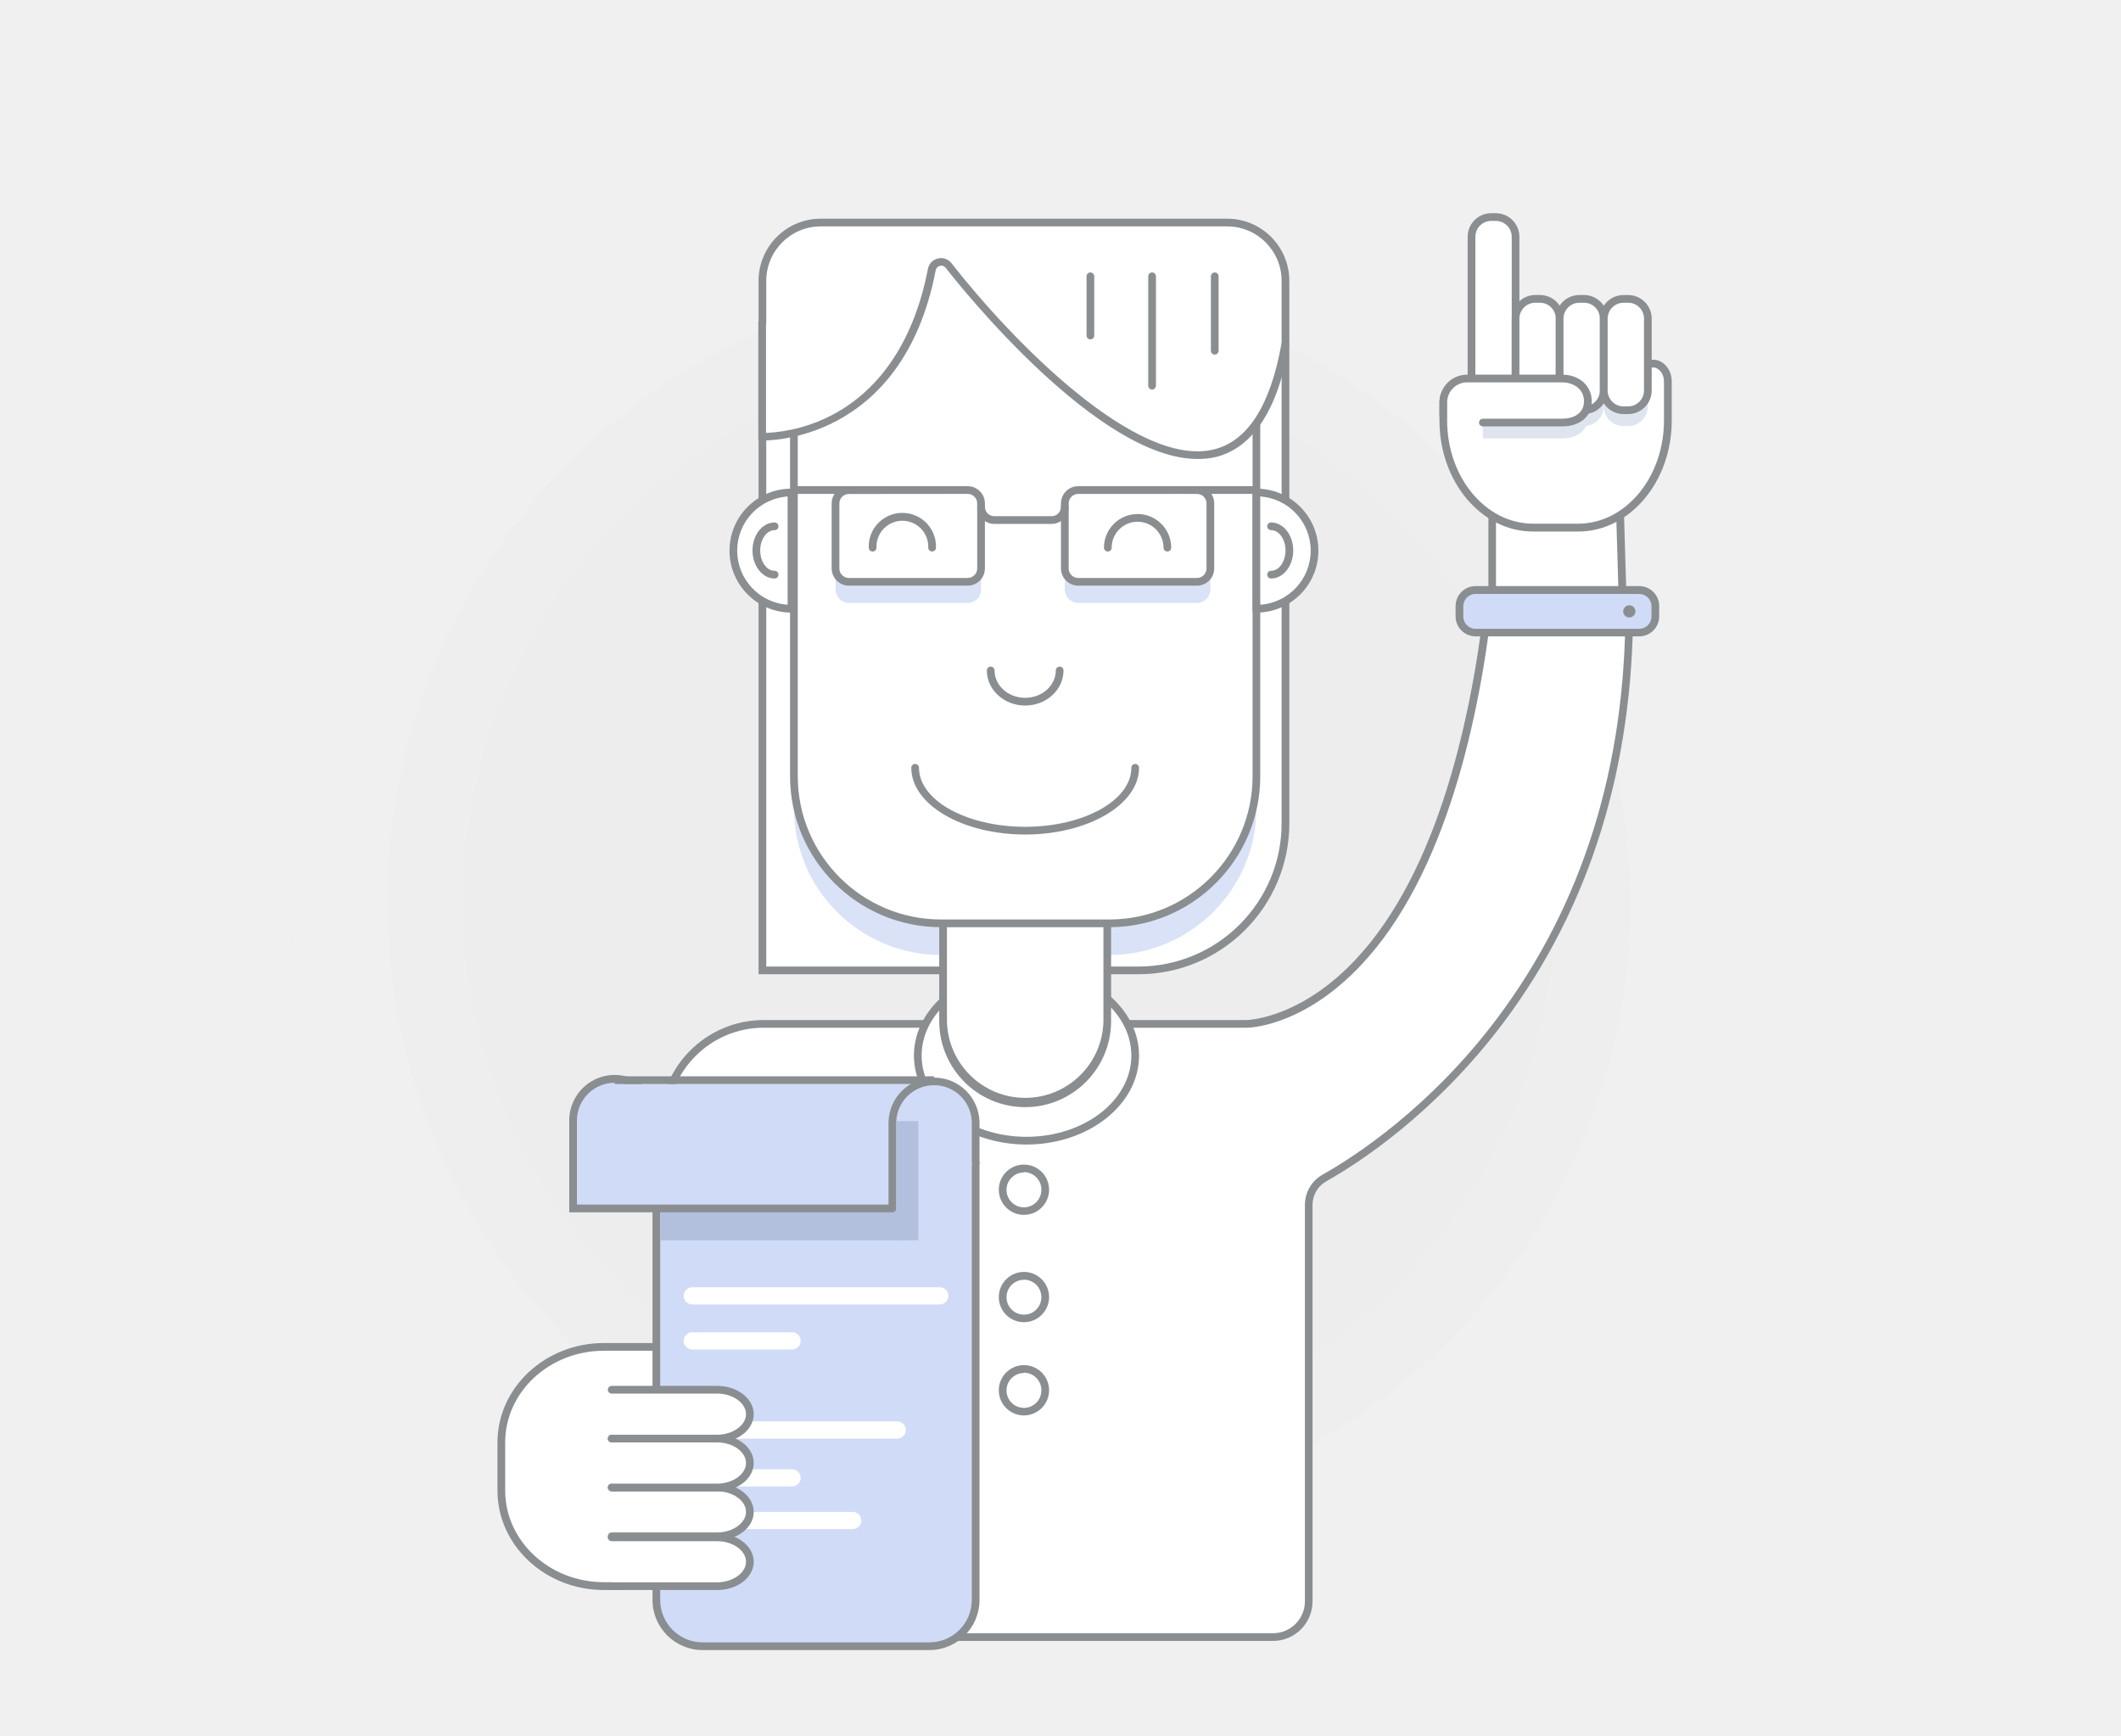
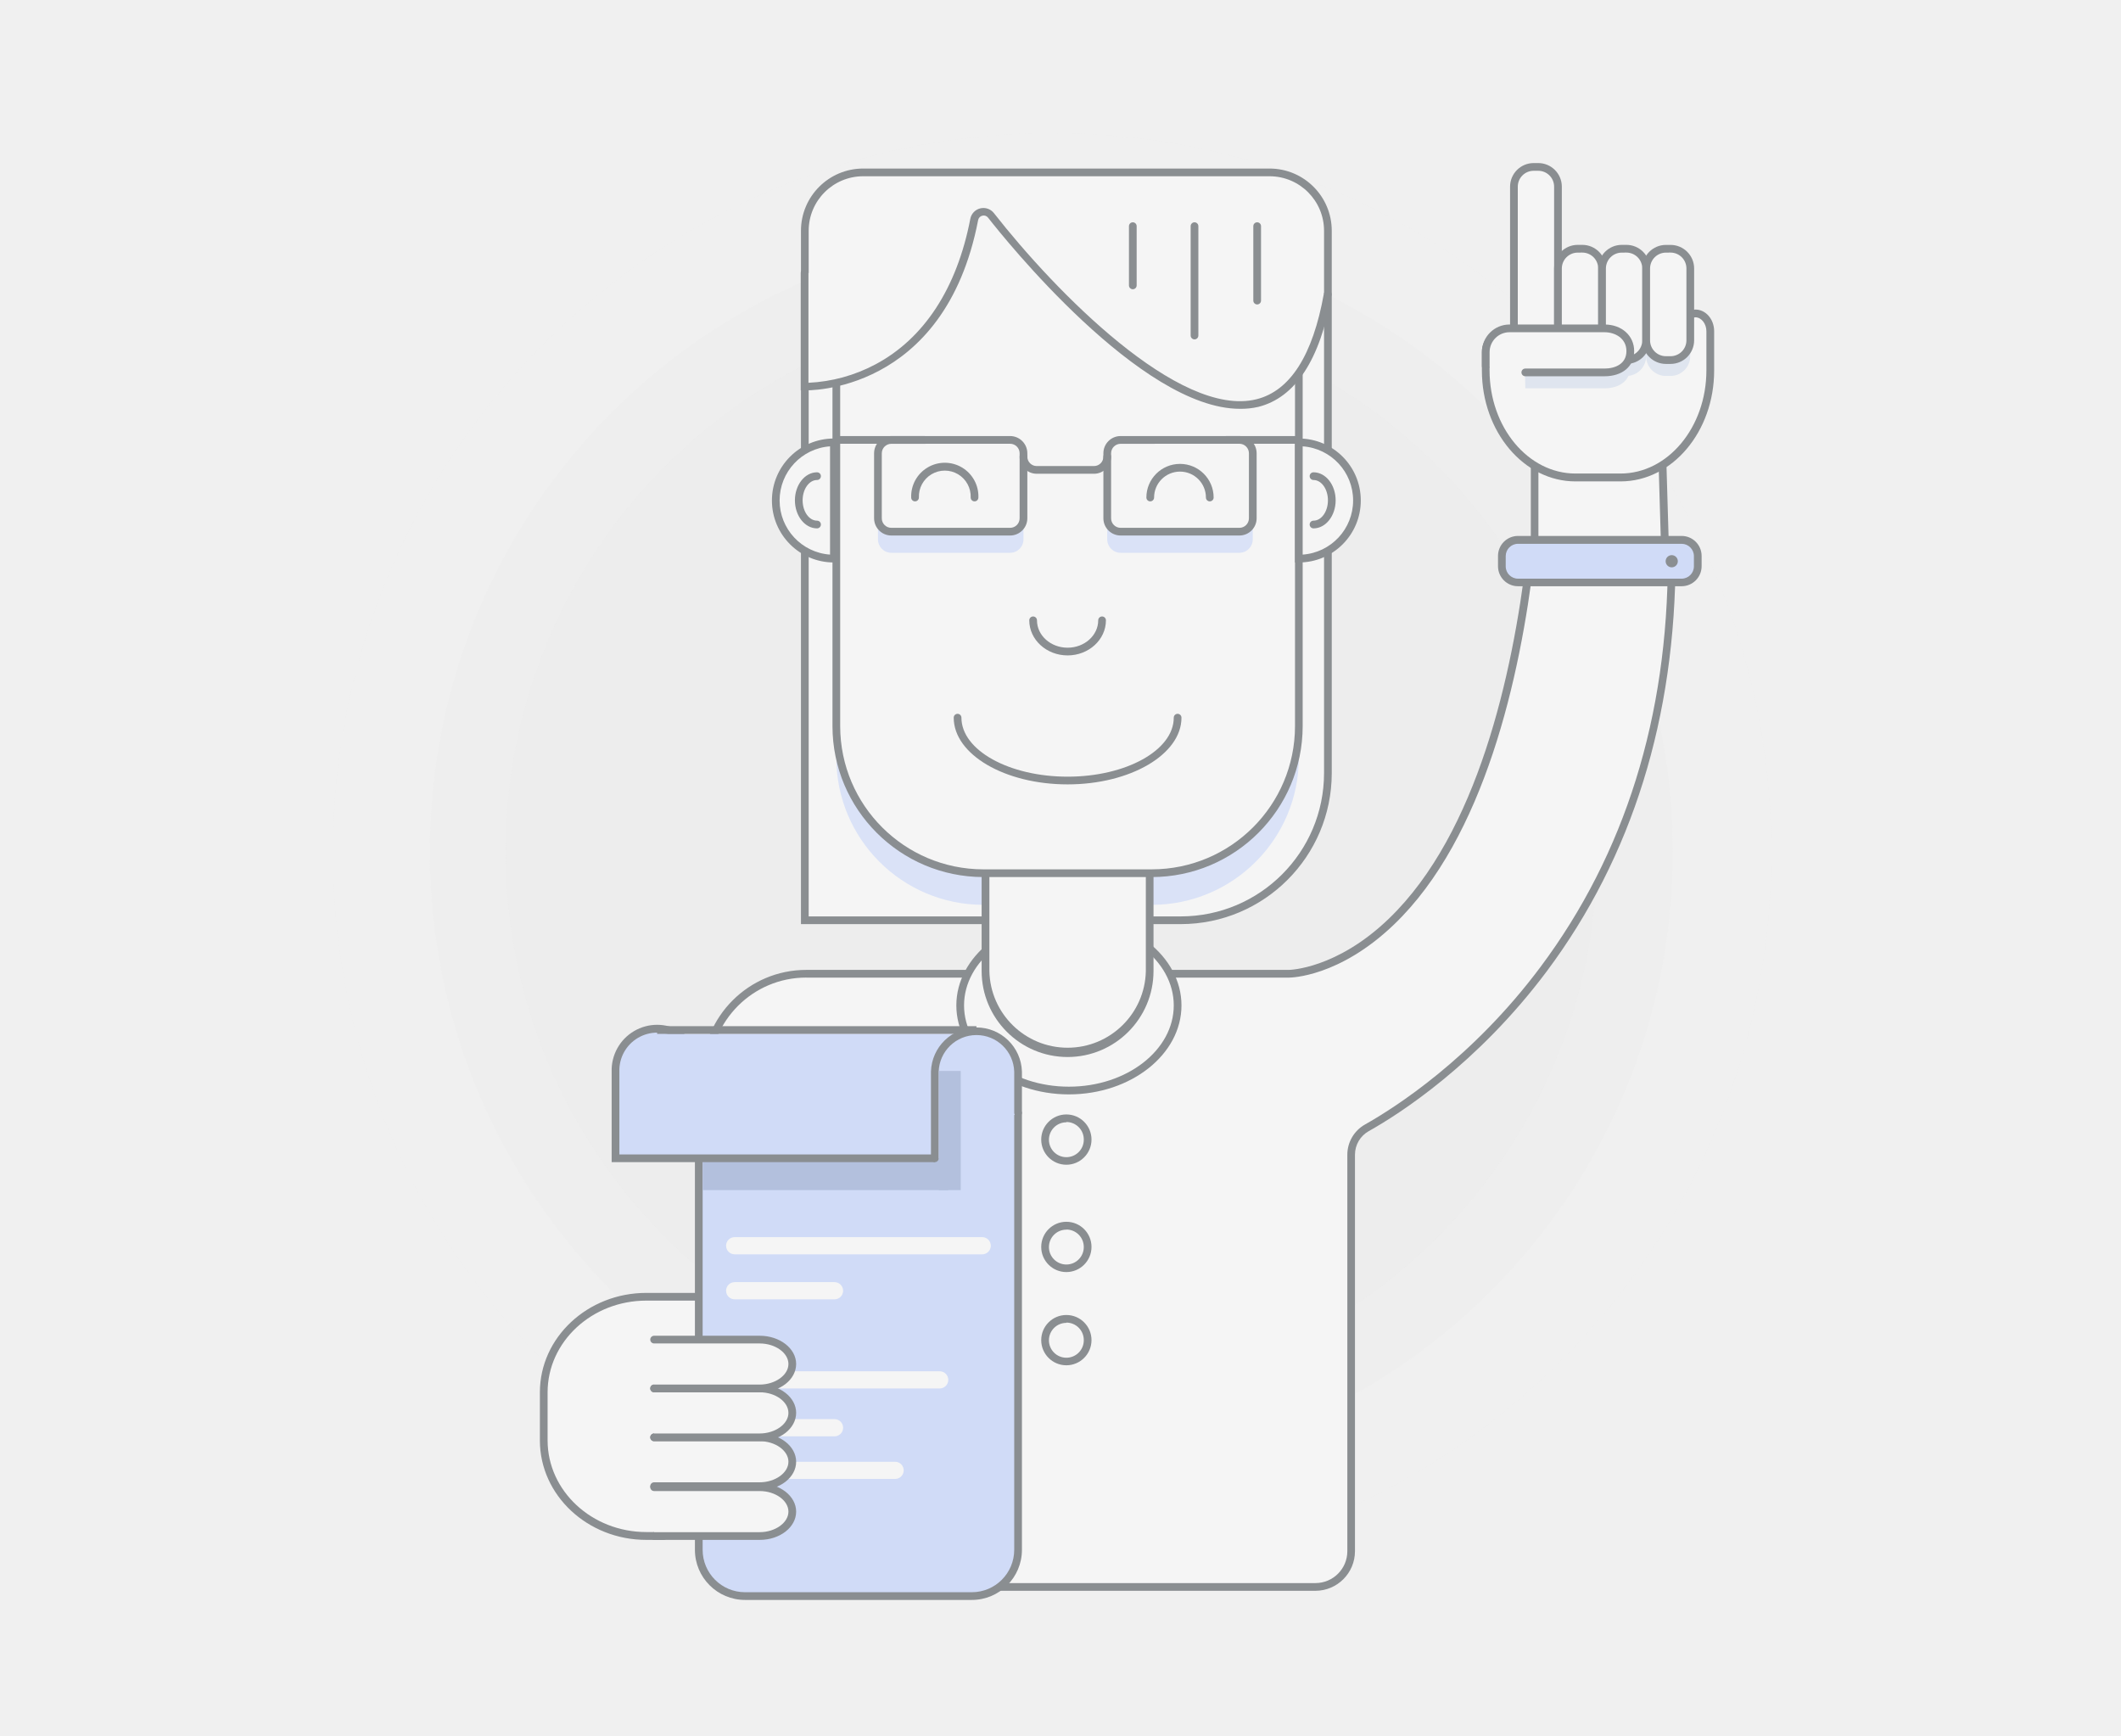
<svg xmlns="http://www.w3.org/2000/svg" id="Layer_1" data-name="Layer 1" viewBox="0 0 550 450">
  <defs>
-     <style>.cls-1{opacity:0.05;}.cls-2{fill:#e5e5e5;}.cls-3{opacity:0.1;}.cls-4{opacity:0.15;}.cls-5{fill:#fff;}.cls-6{fill:#8a8e91;}.cls-7{fill:#dae2f7;}.cls-8{fill:#dfe5ef;}.cls-9{fill:#d0dbf7;}.cls-10{fill:#b3c0dd;}</style>
+     <style>.cls-1{opacity:0.05;}.cls-2{fill:#e5e5e5;}.cls-3{opacity:0.1;}.cls-4{opacity:0.15;}.cls-5{fill:#f5f5f5;}.cls-6{fill:#8a8e91;}.cls-7{fill:#dae2f7;}.cls-8{fill:#dfe5ef;}.cls-9{fill:#d0dbf7;}.cls-10{fill:#b3c0dd;}</style>
  </defs>
  <g class="cls-1">
-     <circle class="cls-2" cx="261.84" cy="234.03" r="186.5" />
+     <circle class="cls-2" cx="272.84" cy="221.03" r="186.5" />
  </g>
  <g class="cls-3">
-     <circle class="cls-2" cx="261.63" cy="233.82" r="161.19" />
+     <circle class="cls-2" cx="272.63" cy="220.82" r="161.19" />
  </g>
  <g class="cls-4">
-     <circle class="cls-2" cx="261.63" cy="233.82" r="141.51" />
+     <circle class="cls-2" cx="272.63" cy="220.82" r="141.51" />
  </g>
-   <path class="cls-5" d="M422.5,157.6c.11,96.82-62.32,138.43-79,147.84a8,8,0,0,0-4.08,7v102.8a9.26,9.26,0,0,1-9.26,9.26H181.33a9.26,9.26,0,0,1-9.26-9.26V291.48a26.06,26.06,0,0,1,26-26H323.22s49.94.06,62.65-108a1.26,1.26,0,0,1,1.25-1.12h34.12Z" />
-   <path class="cls-6" d="M330.12,425.47H181.33a10.27,10.27,0,0,1-10.26-10.26V291.48a27,27,0,0,1,27-27H323.22c.12,0,12.38-.19,26-13.35,22.94-22.15,32-63.24,35.64-93.82a2.26,2.26,0,0,1,2.24-2h34.54l1.85,1.85v.41c0,41.45-11.2,77.55-33.41,107.3-18,24.05-38.25,37-46.15,41.42a7,7,0,0,0-3.57,6.1v102.8A10.27,10.27,0,0,1,330.12,425.47Zm-132.06-159a25,25,0,0,0-25,25V415.21a8.27,8.27,0,0,0,8.26,8.26H330.12a8.27,8.27,0,0,0,8.26-8.26V312.41a9,9,0,0,1,4.59-7.85c7.78-4.38,27.79-17.12,45.52-40.87,21.88-29.3,33-64.85,33-105.69l-.68-.68H387.12a.26.26,0,0,0-.25.23c-3.64,31-12.92,72.65-36.39,95.17-14.17,13.59-26.67,13.76-27.25,13.76H198.06Z" />
-   <ellipse class="cls-5" cx="266.18" cy="273.68" rx="28.19" ry="22.07" />
-   <path class="cls-6" d="M266.18,296.76c-16.09,0-29.19-10.35-29.19-23.07s13.09-23.07,29.19-23.07,29.19,10.35,29.19,23.07S282.27,296.76,266.18,296.76Zm0-44.14c-15,0-27.19,9.45-27.19,21.07s12.2,21.07,27.19,21.07,27.19-9.45,27.19-21.07S281.17,252.61,266.18,252.61Z" />
-   <path class="cls-5" d="M212.83,57.7H318.21a15.13,15.13,0,0,1,15.13,15.13V213.49a38.13,38.13,0,0,1-38.13,38.13H197.7a0,0,0,0,1,0,0V72.83A15.13,15.13,0,0,1,212.83,57.7Z" />
-   <path class="cls-6" d="M295.21,252.61H196.7V72.83A16.14,16.14,0,0,1,212.83,56.7H318.21a16.14,16.14,0,0,1,16.13,16.13V213.49A39.17,39.17,0,0,1,295.21,252.61Zm-96.51-2h96.51a37.17,37.17,0,0,0,37.13-37.13V72.83A14.14,14.14,0,0,0,318.21,58.7H212.83A14.14,14.14,0,0,0,198.7,72.83Z" />
-   <path class="cls-7" d="M221,92.94h89.68a15.13,15.13,0,0,1,15.13,15.13V209.48a38.13,38.13,0,0,1-38.13,38.13H244a38.13,38.13,0,0,1-38.13-38.13V108.06A15.13,15.13,0,0,1,221,92.94Z" />
-   <path class="cls-5" d="M250.37,234H281.3a5.82,5.82,0,0,1,5.82,5.82v24.93a21.29,21.29,0,0,1-21.29,21.29h0a21.29,21.29,0,0,1-21.29-21.29V239.86a5.82,5.82,0,0,1,5.82-5.82Z" />
-   <path class="cls-6" d="M265.84,287.07a22.31,22.31,0,0,1-22.29-22.29V239.86a6.83,6.83,0,0,1,6.82-6.82H281.3a6.83,6.83,0,0,1,6.82,6.82v24.93A22.31,22.31,0,0,1,265.84,287.07Zm-15.46-52a4.83,4.83,0,0,0-4.82,4.82v24.93a20.29,20.29,0,0,0,40.57,0V239.86A4.83,4.83,0,0,0,281.3,235Z" />
-   <path class="cls-5" d="M310.67,90a15.17,15.17,0,0,1,15.13,15.13v96.17a38.24,38.24,0,0,1-38.13,38.13H244a38.24,38.24,0,0,1-38.13-38.13V105.12A15.17,15.17,0,0,1,221,90" />
-   <path class="cls-6" d="M287.67,240.41H244a39.17,39.17,0,0,1-39.13-39.13V105.12A16.14,16.14,0,0,1,221,89a1,1,0,0,1,0,2,14.14,14.14,0,0,0-14.13,14.13v96.17A37.17,37.17,0,0,0,244,238.41h43.68a37.17,37.17,0,0,0,37.13-37.13V105.12A14.14,14.14,0,0,0,310.67,91a1,1,0,0,1,0-2,16.14,16.14,0,0,1,16.13,16.13v96.17A39.17,39.17,0,0,1,287.67,240.41Z" />
-   <path class="cls-5" d="M205.24,157.84a15.07,15.07,0,0,1,0-30.14Z" />
-   <path class="cls-6" d="M206.24,158.84h-1a16.07,16.07,0,0,1,0-32.14h1Zm-2-30.11a14.07,14.07,0,0,0,0,28.07Z" />
-   <path class="cls-5" d="M325.8,157.84a15.07,15.07,0,0,0,0-30.14Z" />
-   <path class="cls-6" d="M325.8,158.84h-1V126.7h1a16.07,16.07,0,0,1,0,32.14Zm1-30.11V156.8a14.07,14.07,0,0,0,0-28.07Z" />
-   <path class="cls-6" d="M265.84,182.94c-5.48,0-9.94-4.08-9.94-9.1a1,1,0,1,1,2,0c0,3.92,3.56,7.1,7.94,7.1s7.94-3.19,7.94-7.1a1,1,0,1,1,2,0C275.78,178.86,271.32,182.94,265.84,182.94Z" />
-   <path class="cls-6" d="M265.84,216.38c-16.28,0-29.53-7.76-29.53-17.3a1,1,0,0,1,2,0c0,8.44,12.35,15.3,27.53,15.3s27.53-6.86,27.53-15.3a1,1,0,0,1,2,0C295.37,208.61,282.12,216.38,265.84,216.38Z" />
-   <path class="cls-6" d="M200.87,150c-3.17,0-5.74-3.26-5.74-7.27s2.58-7.27,5.74-7.27a1,1,0,0,1,0,2c-2.06,0-3.74,2.36-3.74,5.27s1.68,5.27,3.74,5.27a1,1,0,0,1,0,2Z" />
-   <path class="cls-6" d="M329.61,150a1,1,0,0,1,0-2c2.06,0,3.74-2.36,3.74-5.27s-1.68-5.27-3.74-5.27a1,1,0,0,1,0-2c3.17,0,5.74,3.26,5.74,7.27S332.78,150,329.61,150Z" />
-   <rect class="cls-7" x="216.67" y="132.55" width="37.73" height="23.78" rx="3.47" ry="3.47" />
-   <rect class="cls-7" x="276.12" y="132.55" width="37.73" height="23.78" rx="3.47" ry="3.47" />
-   <rect class="cls-5" x="216.67" y="127.06" width="37.73" height="23.78" rx="3.47" ry="3.47" />
-   <path class="cls-6" d="M250.93,151.85h-30.8a4.47,4.47,0,0,1-4.47-4.47V130.53a4.47,4.47,0,0,1,4.47-4.47h30.8a4.47,4.47,0,0,1,4.47,4.47v16.85A4.47,4.47,0,0,1,250.93,151.85Zm-30.8-23.78a2.47,2.47,0,0,0-2.47,2.47v16.85a2.47,2.47,0,0,0,2.47,2.47h30.8a2.47,2.47,0,0,0,2.47-2.47V130.53a2.47,2.47,0,0,0-2.47-2.47Z" />
-   <rect class="cls-5" x="276.12" y="127.06" width="37.73" height="23.78" rx="3.47" ry="3.47" />
-   <path class="cls-6" d="M310.39,151.85h-30.8a4.47,4.47,0,0,1-4.47-4.47V130.53a4.47,4.47,0,0,1,4.47-4.47h30.8a4.47,4.47,0,0,1,4.47,4.47v16.85A4.47,4.47,0,0,1,310.39,151.85Zm-30.8-23.78a2.47,2.47,0,0,0-2.47,2.47v16.85a2.47,2.47,0,0,0,2.47,2.47h30.8a2.47,2.47,0,0,0,2.47-2.47V130.53a2.47,2.47,0,0,0-2.47-2.47Z" />
-   <path class="cls-6" d="M228.68,128.06H206.24a1,1,0,0,1,0-2h22.44a1,1,0,0,1,0,2Z" />
-   <path class="cls-6" d="M325.46,128.06H307a1,1,0,0,1,0-2h18.44a1,1,0,0,1,0,2Z" />
-   <path class="cls-6" d="M272.69,135.84H257.83a4.44,4.44,0,0,1-4.43-4.43,1,1,0,0,1,2,0,2.43,2.43,0,0,0,2.43,2.43h14.86a2.43,2.43,0,0,0,2.43-2.43,1,1,0,0,1,2,0A4.44,4.44,0,0,1,272.69,135.84Z" />
-   <path class="cls-6" d="M241.71,143a1,1,0,0,1-1-1,6.72,6.72,0,1,0-13.43,0,1,1,0,0,1-2,0,8.72,8.72,0,1,1,17.43,0A1,1,0,0,1,241.71,143Z" />
-   <path class="cls-6" d="M302.71,143a1,1,0,0,1-1-1,6.72,6.72,0,1,0-13.44,0,1,1,0,1,1-2,0,8.72,8.72,0,1,1,17.44,0A1,1,0,0,1,302.71,143Z" />
-   <circle class="cls-5" cx="265.52" cy="308.43" r="5.52" />
-   <path class="cls-6" d="M265.52,315a6.52,6.52,0,1,1,6.52-6.52A6.53,6.53,0,0,1,265.52,315Zm0-11a4.52,4.52,0,1,0,4.52,4.52A4.52,4.52,0,0,0,265.52,303.92Z" />
-   <circle class="cls-5" cx="265.52" cy="336.32" r="5.52" />
-   <path class="cls-6" d="M265.52,342.83a6.52,6.52,0,1,1,6.52-6.52A6.53,6.53,0,0,1,265.52,342.83Zm0-11a4.52,4.52,0,1,0,4.52,4.52A4.52,4.52,0,0,0,265.52,331.8Z" />
-   <circle class="cls-5" cx="265.52" cy="360.45" r="5.52" />
-   <path class="cls-6" d="M265.52,367a6.52,6.52,0,1,1,6.52-6.52A6.53,6.53,0,0,1,265.52,367Zm0-11a4.52,4.52,0,1,0,4.52,4.52A4.52,4.52,0,0,0,265.52,355.93Z" />
-   <path class="cls-5" d="M418.93,155.94H388.76a1.91,1.91,0,0,1-1.8-2V126.68h33l.8,27.16A1.92,1.92,0,0,1,418.93,155.94Z" />
-   <path class="cls-6" d="M418.93,156.94H388.76a2.91,2.91,0,0,1-2.8-3V125.68H420.9l.83,28.13a3.12,3.12,0,0,1-.84,2.28A2.69,2.69,0,0,1,418.93,156.94Zm-31-29.26v26.26a.93.93,0,0,0,.8,1h30.17a.71.71,0,0,0,.51-.23,1.12,1.12,0,0,0,.29-.82l-.77-26.2Z" />
-   <path class="cls-5" d="M409.24,136.82H397.53c-12.79,0-23.26-12.49-23.26-27.76v-4.8c0-2.32,1.59-4.22,3.54-4.22l50.83-5.78c2.12,0,3.86,2.07,3.86,4.61v10.19C432.5,124.33,422,136.82,409.24,136.82Z" />
-   <path class="cls-6" d="M409.24,137.82H397.53c-13.38,0-24.26-12.9-24.26-28.76v-4.8c0-2.86,2-5.19,4.48-5.22l50.89-5.78c2.68,0,4.86,2.52,4.86,5.61v10.19C433.5,124.92,422.62,137.82,409.24,137.82ZM377.8,101c-1.38,0-2.54,1.48-2.54,3.22v4.8c0,14.75,10,26.76,22.26,26.76h11.71c12.27,0,22.26-12,22.26-26.76V98.88c0-1.93-1.28-3.57-2.81-3.61Z" />
-   <rect class="cls-5" x="381.58" y="56.28" width="11.43" height="50.08" rx="5.12" ry="5.12" />
-   <path class="cls-6" d="M387.89,107.36H386.7a6.12,6.12,0,0,1-6.12-6.12V61.4a6.12,6.12,0,0,1,6.12-6.12h1.19A6.12,6.12,0,0,1,394,61.4v39.85A6.12,6.12,0,0,1,387.89,107.36ZM386.7,57.28a4.12,4.12,0,0,0-4.12,4.12v39.85a4.12,4.12,0,0,0,4.12,4.12h1.19a4.12,4.12,0,0,0,4.12-4.12V61.4a4.12,4.12,0,0,0-4.12-4.12Z" />
-   <rect class="cls-5" x="393.01" y="77.5" width="11.43" height="28.87" rx="5.12" ry="5.12" />
-   <path class="cls-6" d="M399.32,107.36h-1.19a6.12,6.12,0,0,1-6.12-6.12V82.61a6.12,6.12,0,0,1,6.12-6.12h1.19a6.12,6.12,0,0,1,6.12,6.12v18.63A6.12,6.12,0,0,1,399.32,107.36ZM398.12,78.5A4.12,4.12,0,0,0,394,82.61v18.63a4.12,4.12,0,0,0,4.12,4.12h1.19a4.12,4.12,0,0,0,4.12-4.12V82.61a4.12,4.12,0,0,0-4.12-4.12Z" />
-   <path class="cls-8" d="M384.28,102.25h20.8c3.67,0,6.68,2.23,6.68,5.91h0c0,3.67-3,5.52-6.68,5.52H384.53" />
-   <rect class="cls-8" x="404.43" y="81.61" width="11.43" height="28.87" rx="5.12" ry="5.12" />
-   <rect class="cls-8" x="415.86" y="81.61" width="11.43" height="28.87" rx="5.12" ry="5.12" />
-   <rect class="cls-5" x="404.43" y="77.5" width="11.43" height="28.87" rx="5.12" ry="5.12" />
-   <path class="cls-6" d="M410.74,107.36h-1.19a6.12,6.12,0,0,1-6.12-6.12V82.61a6.12,6.12,0,0,1,6.12-6.12h1.19a6.12,6.12,0,0,1,6.12,6.12v18.63A6.12,6.12,0,0,1,410.74,107.36ZM409.55,78.5a4.12,4.12,0,0,0-4.12,4.12v18.63a4.12,4.12,0,0,0,4.12,4.12h1.19a4.12,4.12,0,0,0,4.12-4.12V82.61a4.12,4.12,0,0,0-4.12-4.12Z" />
-   <path class="cls-5" d="M374.26,107.91V104.3a6.18,6.18,0,0,1,6.16-6.16h24.65c3.67,0,6.68,2.23,6.68,5.91h0c0,3.67-3,5.52-6.68,5.52H384.53" />
-   <path class="cls-6" d="M405.07,110.56H384.53a1,1,0,0,1,0-2h20.54c2.74,0,5.68-1.19,5.68-4.52s-2.94-4.9-5.68-4.9H380.43a5.17,5.17,0,0,0-5.16,5.16v3.61a1,1,0,0,1-2,0V104.3a7.17,7.17,0,0,1,7.16-7.16h24.65c4.45,0,7.68,2.9,7.68,6.9S409.66,110.56,405.07,110.56Z" />
-   <rect class="cls-5" x="415.86" y="77.5" width="11.43" height="28.87" rx="5.12" ry="5.12" />
-   <path class="cls-6" d="M422.17,107.36H421a6.12,6.12,0,0,1-6.12-6.12V82.61A6.12,6.12,0,0,1,421,76.5h1.19a6.12,6.12,0,0,1,6.12,6.12v18.63A6.12,6.12,0,0,1,422.17,107.36ZM421,78.5a4.12,4.12,0,0,0-4.12,4.12v18.63a4.12,4.12,0,0,0,4.12,4.12h1.19a4.12,4.12,0,0,0,4.12-4.12V82.61a4.12,4.12,0,0,0-4.12-4.12Z" />
-   <path class="cls-5" d="M172.37,349.25H156.6C142,349.25,130,360.4,130,374v12.47c0,13.62,12,24.77,26.6,24.77h4.6" />
-   <path class="cls-6" d="M161.2,412.27h-4.6c-15.22,0-27.6-11.56-27.6-25.77V374c0-14.21,12.38-25.77,27.6-25.77h15.77a1,1,0,0,1,0,2H156.6c-14.12,0-25.6,10.66-25.6,23.77v12.47c0,13.11,11.49,23.77,25.6,23.77h4.6a1,1,0,0,1,0,2Z" />
-   <path class="cls-9" d="M182.2,293.34a12,12,0,0,0-12,12V414.84a12,12,0,0,0,12,12H241a12,12,0,0,0,12-12V301.58" />
-   <path class="cls-6" d="M241,427.84H182.2a13,13,0,0,1-13-13V305.34a13,13,0,0,1,13-13,1,1,0,0,1,0,2,11,11,0,0,0-11,11V414.84a11,11,0,0,0,11,11H241a11,11,0,0,0,11-11V301.58a1,1,0,0,1,2,0V414.84A13,13,0,0,1,241,427.84Z" />
-   <rect class="cls-10" x="171.22" y="313.33" width="63.67" height="8.25" />
-   <path class="cls-9" d="M170.2,300.64v-9.78a10.83,10.83,0,0,0-10.8-10.8h0a10.83,10.83,0,0,0-10.8,10.8v22.47h82.8" />
-   <path class="cls-6" d="M231.41,314.33h-83.8V290.86a11.8,11.8,0,1,1,23.59,0v9.78h-2v-9.78a9.8,9.8,0,1,0-19.59,0v21.47h81.8Z" />
-   <polygon class="cls-9" points="160.18 281.06 243.2 281.06 236.07 301.53 157.84 301.53 160.18 281.06" />
-   <path class="cls-9" d="M231.41,313.33V290.86a10.83,10.83,0,0,1,10.8-10.8h0a10.83,10.83,0,0,1,10.8,10.8v10.67" />
-   <path class="cls-6" d="M231.41,314.33a1,1,0,0,1-1-1V290.86a11.8,11.8,0,0,1,23.59,0v10.67a1,1,0,0,1-2,0V290.86a9.8,9.8,0,0,0-19.59,0v22.47A1,1,0,0,1,231.41,314.33Z" />
-   <rect class="cls-5" x="177.28" y="368.55" width="57.62" height="4.46" rx="2.23" ry="2.23" />
-   <rect class="cls-5" x="177.28" y="380.96" width="30.35" height="4.46" rx="2.23" ry="2.23" />
-   <rect class="cls-5" x="177.28" y="392.01" width="46.06" height="4.46" rx="2.23" ry="2.23" />
-   <rect class="cls-10" x="219.86" y="303.32" width="30.9" height="5.63" transform="translate(-70.82 541.44) rotate(-90)" />
-   <rect class="cls-6" x="159.4" y="279.07" width="82.8" height="2" />
-   <path class="cls-5" d="M158.62,385.68H186c4.65,0,8.45,2.85,8.45,6.33h0c0,3.48-3.8,6.33-8.45,6.33H158.62" />
-   <path class="cls-6" d="M186,399.34H158.62a1,1,0,0,1,0-2H186c4,0,7.45-2.44,7.45-5.33s-3.41-5.33-7.45-5.33H158.62a1,1,0,1,1,0-2H186c5.21,0,9.45,3.29,9.45,7.33S191.26,399.34,186,399.34Z" />
-   <path class="cls-5" d="M158.62,373H186c4.65,0,8.45,2.85,8.45,6.33h0c0,3.48-3.8,6.33-8.45,6.33H158.62" />
-   <path class="cls-6" d="M186,386.68H158.62a1,1,0,1,1,0-2H186c4,0,7.45-2.44,7.45-5.33S190.09,374,186,374H158.62a1,1,0,1,1,0-2H186c5.21,0,9.45,3.29,9.45,7.33S191.26,386.68,186,386.68Z" />
-   <path class="cls-5" d="M158.62,360.35H186c4.65,0,8.45,2.85,8.45,6.33h0c0,3.48-3.8,6.33-8.45,6.33H158.62" />
-   <path class="cls-6" d="M186,374H158.62a1,1,0,1,1,0-2H186c4,0,7.45-2.44,7.45-5.33s-3.41-5.33-7.45-5.33H158.62a1,1,0,1,1,0-2H186c5.21,0,9.45,3.29,9.45,7.33S191.26,374,186,374Z" />
-   <path class="cls-5" d="M158.62,398.6H186c4.65,0,8.45,2.85,8.45,6.33h0c0,3.48-3.8,6.33-8.45,6.33H158.62" />
-   <path class="cls-6" d="M186,412.27H158.62a1,1,0,0,1,0-2H186c4,0,7.45-2.44,7.45-5.33s-3.41-5.33-7.45-5.33H158.62a1,1,0,1,1,0-2H186c5.21,0,9.45,3.29,9.45,7.33S191.26,412.27,186,412.27Z" />
-   <path class="cls-5" d="M197.7,83.75v29.5s35.29,1.55,44-43.32A2.46,2.46,0,0,1,246,68.86c15.12,19.33,75.4,87.17,87.33,20.47" />
-   <path class="cls-6" d="M310.52,119c-25.74,0-61.12-44.21-65.3-49.56a1.41,1.41,0,0,0-1.48-.52,1.45,1.45,0,0,0-1.1,1.16c-8.72,45.19-44.62,44.14-45,44.13l-1,0V83.75a1,1,0,0,1,2,0v28.5a41,41,0,0,0,17.35-4.76c12.63-6.7,21.15-19.75,24.62-37.74a3.44,3.44,0,0,1,2.6-2.73,3.41,3.41,0,0,1,3.52,1.23c15.86,20.27,48.07,53.25,68.09,48.27,8.73-2.17,14.61-11.38,17.47-27.37a1,1,0,0,1,2,.35c-3,16.84-9.39,26.58-19,29A20,20,0,0,1,310.52,119Z" />
-   <path class="cls-6" d="M282.75,88a1,1,0,0,1-1-1V71.64a1,1,0,0,1,2,0V87A1,1,0,0,1,282.75,88Z" />
-   <path class="cls-6" d="M298.75,101a1,1,0,0,1-1-1V71.64a1,1,0,0,1,2,0V100A1,1,0,0,1,298.75,101Z" />
-   <path class="cls-6" d="M315,91.94a1,1,0,0,1-1-1V71.64a1,1,0,0,1,2,0V90.94A1,1,0,0,1,315,91.94Z" />
-   <rect class="cls-5" x="177.28" y="333.77" width="68.65" height="4.46" rx="2.23" ry="2.23" />
-   <rect class="cls-5" x="177.28" y="345.44" width="30.35" height="4.46" rx="2.23" ry="2.23" />
-   <rect class="cls-9" x="378.45" y="153" width="50.8" height="11.04" rx="4.18" ry="4.18" />
-   <path class="cls-6" d="M425.06,165H382.63a5.19,5.19,0,0,1-5.18-5.18v-2.67a5.19,5.19,0,0,1,5.18-5.19h42.43a5.19,5.19,0,0,1,5.19,5.19v2.67A5.19,5.19,0,0,1,425.06,165Zm-42.43-11a3.19,3.19,0,0,0-3.18,3.19v2.67a3.19,3.19,0,0,0,3.18,3.18h42.43a3.19,3.19,0,0,0,3.19-3.18v-2.67a3.19,3.19,0,0,0-3.19-3.19Z" />
-   <circle class="cls-6" cx="422.5" cy="158.52" r="2.58" />
-   <path class="cls-9" d="M422.5,162.1a3.58,3.58,0,1,1,3.58-3.58A3.58,3.58,0,0,1,422.5,162.1Zm0-5.16a1.58,1.58,0,1,0,1.58,1.58A1.58,1.58,0,0,0,422.5,156.94Z" />
+   <path class="cls-5" d="M433.5,144.6c.11,96.82-62.32,138.43-79,147.84a8,8,0,0,0-4.08,7v102.8a9.26,9.26,0,0,1-9.26,9.26H192.33a9.26,9.26,0,0,1-9.26-9.26V278.48a26.06,26.06,0,0,1,26-26H334.22s49.94.06,62.65-108a1.26,1.26,0,0,1,1.25-1.12h34.12Z" />
+   <path class="cls-6" d="M341.12,412.47H192.33a10.27,10.27,0,0,1-10.26-10.26V278.48a27,27,0,0,1,27-27H334.22c.12,0,12.38-.19,26-13.35,22.94-22.15,32-63.24,35.64-93.82a2.26,2.26,0,0,1,2.24-2h34.54l1.85,1.85v.41c0,41.45-11.2,77.55-33.41,107.3-18,24.05-38.25,37-46.15,41.42a7,7,0,0,0-3.57,6.1v102.8A10.27,10.27,0,0,1,341.12,412.47Zm-132.06-159a25,25,0,0,0-25,25V402.21a8.27,8.27,0,0,0,8.26,8.26H341.12a8.27,8.27,0,0,0,8.26-8.26V299.41a9,9,0,0,1,4.59-7.85c7.78-4.38,27.79-17.12,45.52-40.87,21.88-29.3,33-64.85,33-105.69l-.68-.68H398.12a.26.26,0,0,0-.25.23c-3.64,31-12.92,72.65-36.39,95.17-14.17,13.59-26.67,13.76-27.25,13.76H209.06Z" />
+   <ellipse class="cls-5" cx="277.18" cy="260.68" rx="28.19" ry="22.07" />
+   <path class="cls-6" d="M277.18,283.76c-16.09,0-29.19-10.35-29.19-23.07s13.09-23.07,29.19-23.07,29.19,10.35,29.19,23.07S293.27,283.76,277.18,283.76Zm0-44.14c-15,0-27.19,9.45-27.19,21.07s12.2,21.07,27.19,21.07,27.19-9.45,27.19-21.07S292.17,239.61,277.18,239.61Z" />
+   <path class="cls-5" d="M223.83,44.7H329.21a15.13,15.13,0,0,1,15.13,15.13V200.49a38.13,38.13,0,0,1-38.13,38.13H208.7a0,0,0,0,1,0,0V59.83A15.13,15.13,0,0,1,223.83,44.7Z" />
+   <path class="cls-6" d="M306.21,239.61H207.7V59.83A16.14,16.14,0,0,1,223.83,43.7H329.21a16.14,16.14,0,0,1,16.13,16.13V200.49A39.17,39.17,0,0,1,306.21,239.61Zm-96.51-2h96.51a37.17,37.17,0,0,0,37.13-37.13V59.83A14.14,14.14,0,0,0,329.21,45.7H223.83A14.14,14.14,0,0,0,209.7,59.83Z" />
+   <path class="cls-7" d="M232,79.94h89.68A15.13,15.13,0,0,1,336.8,95.06V196.48a38.13,38.13,0,0,1-38.13,38.13H255a38.13,38.13,0,0,1-38.13-38.13V95.06A15.13,15.13,0,0,1,232,79.94Z" />
+   <path class="cls-5" d="M261.37,221H292.3a5.82,5.82,0,0,1,5.82,5.82v24.93a21.29,21.29,0,0,1-21.29,21.29h0a21.29,21.29,0,0,1-21.29-21.29V226.86A5.82,5.82,0,0,1,261.37,221Z" />
+   <path class="cls-6" d="M276.84,274.07a22.31,22.31,0,0,1-22.29-22.29V226.86a6.83,6.83,0,0,1,6.82-6.82H292.3a6.83,6.83,0,0,1,6.82,6.82v24.93A22.31,22.31,0,0,1,276.84,274.07Zm-15.46-52a4.83,4.83,0,0,0-4.82,4.82v24.93a20.29,20.29,0,0,0,40.57,0V226.86A4.83,4.83,0,0,0,292.3,222Z" />
+   <path class="cls-5" d="M321.67,77A15.17,15.17,0,0,1,336.8,92.12v96.17a38.24,38.24,0,0,1-38.13,38.13H255a38.24,38.24,0,0,1-38.13-38.13V92.12A15.17,15.17,0,0,1,232,77" />
+   <path class="cls-6" d="M298.67,227.41H255a39.17,39.17,0,0,1-39.13-39.13V92.12A16.14,16.14,0,0,1,232,76a1,1,0,0,1,0,2,14.14,14.14,0,0,0-14.13,14.13v96.17A37.17,37.17,0,0,0,255,225.41h43.68a37.17,37.17,0,0,0,37.13-37.13V92.12A14.14,14.14,0,0,0,321.67,78a1,1,0,0,1,0-2A16.14,16.14,0,0,1,337.8,92.12v96.17A39.17,39.17,0,0,1,298.67,227.41Z" />
+   <path class="cls-5" d="M216.24,144.84a15.07,15.07,0,0,1,0-30.14Z" />
+   <path class="cls-6" d="M217.24,145.84h-1a16.07,16.07,0,0,1,0-32.14h1Zm-2-30.11a14.07,14.07,0,0,0,0,28.07Z" />
+   <path class="cls-5" d="M336.8,144.84a15.07,15.07,0,0,0,0-30.14Z" />
+   <path class="cls-6" d="M336.8,145.84h-1V113.7h1a16.07,16.07,0,0,1,0,32.14Zm1-30.11V143.8a14.07,14.07,0,0,0,0-28.07Z" />
+   <path class="cls-6" d="M276.84,169.94c-5.48,0-9.94-4.08-9.94-9.1a1,1,0,1,1,2,0c0,3.92,3.56,7.1,7.94,7.1s7.94-3.19,7.94-7.1a1,1,0,1,1,2,0C286.78,165.86,282.32,169.94,276.84,169.94Z" />
+   <path class="cls-6" d="M276.84,203.38c-16.28,0-29.53-7.76-29.53-17.3a1,1,0,0,1,2,0c0,8.44,12.35,15.3,27.53,15.3s27.53-6.86,27.53-15.3a1,1,0,0,1,2,0C306.37,195.61,293.12,203.38,276.84,203.38Z" />
+   <path class="cls-6" d="M211.87,137c-3.17,0-5.74-3.26-5.74-7.27s2.58-7.27,5.74-7.27a1,1,0,0,1,0,2c-2.06,0-3.74,2.36-3.74,5.27s1.68,5.27,3.74,5.27a1,1,0,0,1,0,2Z" />
+   <path class="cls-6" d="M340.61,137a1,1,0,0,1,0-2c2.06,0,3.74-2.36,3.74-5.27s-1.68-5.27-3.74-5.27a1,1,0,0,1,0-2c3.17,0,5.74,3.26,5.74,7.27S343.78,137,340.61,137Z" />
+   <rect class="cls-7" x="227.67" y="119.55" width="37.73" height="23.78" rx="3.47" ry="3.47" />
+   <rect class="cls-7" x="287.12" y="119.55" width="37.73" height="23.78" rx="3.47" ry="3.47" />
+   <rect class="cls-5" x="227.67" y="114.06" width="37.73" height="23.78" rx="3.47" ry="3.47" />
+   <path class="cls-6" d="M261.93,138.85h-30.8a4.47,4.47,0,0,1-4.47-4.47V117.53a4.47,4.47,0,0,1,4.47-4.47h30.8a4.47,4.47,0,0,1,4.47,4.47v16.85A4.47,4.47,0,0,1,261.93,138.85Zm-30.8-23.78a2.47,2.47,0,0,0-2.47,2.47v16.85a2.47,2.47,0,0,0,2.47,2.47h30.8a2.47,2.47,0,0,0,2.47-2.47V117.53a2.47,2.47,0,0,0-2.47-2.47Z" />
+   <rect class="cls-5" x="287.12" y="114.06" width="37.73" height="23.78" rx="3.47" ry="3.47" />
+   <path class="cls-6" d="M321.39,138.85h-30.8a4.47,4.47,0,0,1-4.47-4.47V117.53a4.47,4.47,0,0,1,4.47-4.47h30.8a4.47,4.47,0,0,1,4.47,4.47v16.85A4.47,4.47,0,0,1,321.39,138.85Zm-30.8-23.78a2.47,2.47,0,0,0-2.47,2.47v16.85a2.47,2.47,0,0,0,2.47,2.47h30.8a2.47,2.47,0,0,0,2.47-2.47V117.53a2.47,2.47,0,0,0-2.47-2.47Z" />
+   <path class="cls-6" d="M239.68,115.06H217.24a1,1,0,0,1,0-2h22.44a1,1,0,0,1,0,2Z" />
+   <path class="cls-6" d="M336.46,115.06H318a1,1,0,0,1,0-2h18.44a1,1,0,0,1,0,2Z" />
+   <path class="cls-6" d="M283.69,122.84H268.83a4.44,4.44,0,0,1-4.43-4.43,1,1,0,1,1,2,0,2.43,2.43,0,0,0,2.43,2.43h14.86a2.43,2.43,0,0,0,2.43-2.43,1,1,0,1,1,2,0A4.44,4.44,0,0,1,283.69,122.84Z" />
+   <path class="cls-6" d="M252.71,130a1,1,0,0,1-1-1,6.72,6.72,0,1,0-13.43,0,1,1,0,0,1-2,0,8.72,8.72,0,1,1,17.43,0A1,1,0,0,1,252.71,130Z" />
+   <path class="cls-6" d="M313.71,130a1,1,0,0,1-1-1,6.72,6.72,0,1,0-13.44,0,1,1,0,1,1-2,0,8.72,8.72,0,1,1,17.44,0A1,1,0,0,1,313.71,130Z" />
+   <circle class="cls-5" cx="276.52" cy="295.43" r="5.52" />
+   <path class="cls-6" d="M276.52,302a6.52,6.52,0,1,1,6.52-6.52A6.53,6.53,0,0,1,276.52,302Zm0-11a4.52,4.52,0,1,0,4.52,4.52A4.52,4.52,0,0,0,276.52,290.92Z" />
+   <circle class="cls-5" cx="276.52" cy="323.32" r="5.52" />
+   <path class="cls-6" d="M276.52,329.83a6.52,6.52,0,1,1,6.52-6.52A6.53,6.53,0,0,1,276.52,329.83Zm0-11a4.52,4.52,0,1,0,4.52,4.52A4.52,4.52,0,0,0,276.52,318.8Z" />
+   <circle class="cls-5" cx="276.52" cy="347.45" r="5.52" />
+   <path class="cls-6" d="M276.52,354a6.52,6.52,0,1,1,6.52-6.52A6.53,6.53,0,0,1,276.52,354Zm0-11a4.52,4.52,0,1,0,4.52,4.52A4.52,4.52,0,0,0,276.52,342.93Z" />
+   <path class="cls-5" d="M429.93,142.94H399.76a1.91,1.91,0,0,1-1.8-2V113.68h33l.8,27.16A1.92,1.92,0,0,1,429.93,142.94Z" />
+   <path class="cls-6" d="M429.93,143.94H399.76a2.91,2.91,0,0,1-2.8-3V112.68H431.9l.83,28.13a3.12,3.12,0,0,1-.84,2.28A2.69,2.69,0,0,1,429.93,143.94Zm-31-29.26v26.26a.93.93,0,0,0,.8,1h30.17a.71.71,0,0,0,.51-.23,1.12,1.12,0,0,0,.29-.82l-.77-26.2Z" />
+   <path class="cls-5" d="M420.24,123.82H408.53c-12.79,0-23.26-12.49-23.26-27.76v-4.8c0-2.32,1.59-4.22,3.54-4.22l50.83-5.78c2.12,0,3.86,2.07,3.86,4.61V96.06C443.5,111.33,433,123.82,420.24,123.82Z" />
+   <path class="cls-6" d="M420.24,124.82H408.53c-13.38,0-24.26-12.9-24.26-28.76v-4.8c0-2.86,2-5.19,4.48-5.22l50.89-5.78c2.68,0,4.86,2.52,4.86,5.61V96.07C444.5,111.92,433.62,124.82,420.24,124.82ZM388.8,88c-1.38,0-2.54,1.48-2.54,3.22v4.8c0,14.75,10,26.76,22.26,26.76h11.71c12.27,0,22.26-12,22.26-26.76V85.88c0-1.93-1.28-3.57-2.81-3.61Z" />
+   <rect class="cls-5" x="392.58" y="43.28" width="11.43" height="50.08" rx="5.12" ry="5.12" />
+   <path class="cls-6" d="M398.89,94.36H397.7a6.12,6.12,0,0,1-6.12-6.12V48.4a6.12,6.12,0,0,1,6.12-6.12h1.19A6.12,6.12,0,0,1,405,48.4V88.25A6.12,6.12,0,0,1,398.89,94.36ZM397.7,44.28a4.12,4.12,0,0,0-4.12,4.12V88.25a4.12,4.12,0,0,0,4.12,4.12h1.19A4.12,4.12,0,0,0,403,88.25V48.4a4.12,4.12,0,0,0-4.12-4.12Z" />
+   <rect class="cls-5" x="404.01" y="64.5" width="11.43" height="28.87" rx="5.12" ry="5.12" />
+   <path class="cls-6" d="M410.32,94.36h-1.19A6.12,6.12,0,0,1,403,88.25V69.61a6.12,6.12,0,0,1,6.12-6.12h1.19a6.12,6.12,0,0,1,6.12,6.12V88.25A6.12,6.12,0,0,1,410.32,94.36ZM409.12,65.5A4.12,4.12,0,0,0,405,69.61V88.25a4.12,4.12,0,0,0,4.12,4.12h1.19a4.12,4.12,0,0,0,4.12-4.12V69.61a4.12,4.12,0,0,0-4.12-4.12Z" />
+   <path class="cls-8" d="M395.28,89.25h20.8c3.67,0,6.68,2.23,6.68,5.91h0c0,3.67-3,5.52-6.68,5.52H395.53" />
+   <rect class="cls-8" x="415.43" y="68.61" width="11.43" height="28.87" rx="5.12" ry="5.12" />
+   <rect class="cls-8" x="426.86" y="68.61" width="11.43" height="28.87" rx="5.12" ry="5.12" />
+   <rect class="cls-5" x="415.43" y="64.5" width="11.43" height="28.87" rx="5.12" ry="5.12" />
+   <path class="cls-6" d="M421.74,94.36h-1.19a6.12,6.12,0,0,1-6.12-6.12V69.61a6.12,6.12,0,0,1,6.12-6.12h1.19a6.12,6.12,0,0,1,6.12,6.12V88.25A6.12,6.12,0,0,1,421.74,94.36ZM420.55,65.5a4.12,4.12,0,0,0-4.12,4.12V88.25a4.12,4.12,0,0,0,4.12,4.12h1.19a4.12,4.12,0,0,0,4.12-4.12V69.61a4.12,4.12,0,0,0-4.12-4.12Z" />
+   <path class="cls-5" d="M385.26,94.91V91.3a6.18,6.18,0,0,1,6.16-6.16h24.65c3.67,0,6.68,2.23,6.68,5.91h0c0,3.67-3,5.52-6.68,5.52H395.53" />
+   <path class="cls-6" d="M416.07,97.56H395.53a1,1,0,0,1,0-2h20.54c2.74,0,5.68-1.19,5.68-4.52s-2.94-4.9-5.68-4.9H391.43a5.17,5.17,0,0,0-5.16,5.16v3.61a1,1,0,0,1-2,0V91.3a7.17,7.17,0,0,1,7.16-7.16h24.65c4.45,0,7.68,2.9,7.68,6.9S420.66,97.56,416.07,97.56Z" />
+   <rect class="cls-5" x="426.86" y="64.5" width="11.43" height="28.87" rx="5.12" ry="5.12" />
+   <path class="cls-6" d="M433.17,94.36H432a6.12,6.12,0,0,1-6.12-6.12V69.61A6.12,6.12,0,0,1,432,63.5h1.19a6.12,6.12,0,0,1,6.12,6.12V88.25A6.12,6.12,0,0,1,433.17,94.36ZM432,65.5a4.12,4.12,0,0,0-4.12,4.12V88.25A4.12,4.12,0,0,0,432,92.36h1.19a4.12,4.12,0,0,0,4.12-4.12V69.61a4.12,4.12,0,0,0-4.12-4.12Z" />
+   <path class="cls-5" d="M183.37,336.25H167.6C153,336.25,141,347.4,141,361v12.47c0,13.62,12,24.77,26.6,24.77h4.6" />
+   <path class="cls-6" d="M172.2,399.27h-4.6c-15.22,0-27.6-11.56-27.6-25.77V361c0-14.21,12.38-25.77,27.6-25.77h15.77a1,1,0,0,1,0,2H167.6c-14.12,0-25.6,10.66-25.6,23.77v12.47c0,13.11,11.49,23.77,25.6,23.77h4.6a1,1,0,0,1,0,2Z" />
+   <path class="cls-9" d="M193.2,280.34a12,12,0,0,0-12,12V401.84a12,12,0,0,0,12,12H252a12,12,0,0,0,12-12V288.58" />
+   <path class="cls-6" d="M252,414.84H193.2a13,13,0,0,1-13-13V292.34a13,13,0,0,1,13-13,1,1,0,0,1,0,2,11,11,0,0,0-11,11V401.84a11,11,0,0,0,11,11H252a11,11,0,0,0,11-11V288.58a1,1,0,0,1,2,0V401.84A13,13,0,0,1,252,414.84Z" />
+   <rect class="cls-10" x="182.22" y="300.33" width="63.67" height="8.25" />
+   <path class="cls-9" d="M181.2,287.64v-9.78a10.83,10.83,0,0,0-10.8-10.8h0a10.83,10.83,0,0,0-10.8,10.8v22.47h82.8" />
+   <path class="cls-6" d="M242.41,301.33h-83.8V277.86a11.8,11.8,0,1,1,23.59,0v9.78h-2v-9.78a9.8,9.8,0,1,0-19.59,0v21.47h81.8Z" />
+   <polygon class="cls-9" points="171.18 268.06 254.2 268.06 247.07 288.53 168.84 288.53 171.18 268.06" />
+   <path class="cls-9" d="M242.41,300.33V277.86a10.83,10.83,0,0,1,10.8-10.8h0a10.83,10.83,0,0,1,10.8,10.8v10.67" />
+   <path class="cls-6" d="M242.41,301.33a1,1,0,0,1-1-1V277.86a11.8,11.8,0,0,1,23.59,0v10.67a1,1,0,0,1-2,0V277.86a9.8,9.8,0,0,0-19.59,0v22.47A1,1,0,0,1,242.41,301.33Z" />
+   <rect class="cls-5" x="188.28" y="355.55" width="57.62" height="4.46" rx="2.23" ry="2.23" />
+   <rect class="cls-5" x="188.28" y="367.96" width="30.35" height="4.46" rx="2.23" ry="2.23" />
+   <rect class="cls-5" x="188.28" y="379.01" width="46.06" height="4.46" rx="2.23" ry="2.23" />
+   <rect class="cls-10" x="230.86" y="290.32" width="30.9" height="5.63" transform="translate(-46.82 539.44) rotate(-90)" />
+   <rect class="cls-6" x="170.4" y="266.07" width="82.8" height="2" />
+   <path class="cls-5" d="M169.62,372.68H197c4.65,0,8.45,2.85,8.45,6.33h0c0,3.48-3.8,6.33-8.45,6.33H169.62" />
+   <path class="cls-6" d="M197,386.34H169.62a1,1,0,0,1,0-2H197c4,0,7.45-2.44,7.45-5.33s-3.41-5.33-7.45-5.33H169.62a1,1,0,1,1,0-2H197c5.21,0,9.45,3.29,9.45,7.33S202.26,386.34,197,386.34Z" />
+   <path class="cls-5" d="M169.62,360H197c4.65,0,8.45,2.85,8.45,6.33h0c0,3.48-3.8,6.33-8.45,6.33H169.62" />
+   <path class="cls-6" d="M197,373.68H169.62a1,1,0,1,1,0-2H197c4,0,7.45-2.44,7.45-5.33S201.09,361,197,361H169.62a1,1,0,1,1,0-2H197c5.21,0,9.45,3.29,9.45,7.33S202.26,373.68,197,373.68Z" />
+   <path class="cls-5" d="M169.62,347.35H197c4.65,0,8.45,2.85,8.45,6.33h0c0,3.48-3.8,6.33-8.45,6.33H169.62" />
+   <path class="cls-6" d="M197,361H169.62a1,1,0,1,1,0-2H197c4,0,7.45-2.44,7.45-5.33s-3.41-5.33-7.45-5.33H169.62a1,1,0,1,1,0-2H197c5.21,0,9.45,3.29,9.45,7.33S202.26,361,197,361Z" />
+   <path class="cls-5" d="M169.62,385.6H197c4.65,0,8.45,2.85,8.45,6.33h0c0,3.48-3.8,6.33-8.45,6.33H169.62" />
+   <path class="cls-6" d="M197,399.27H169.62a1,1,0,0,1,0-2H197c4,0,7.45-2.44,7.45-5.33s-3.41-5.33-7.45-5.33H169.62a1,1,0,1,1,0-2H197c5.21,0,9.45,3.29,9.45,7.33S202.26,399.27,197,399.27Z" />
+   <path class="cls-5" d="M208.7,70.75v29.5s35.29,1.55,44-43.32A2.46,2.46,0,0,1,257,55.86c15.12,19.33,75.4,87.17,87.33,20.47" />
+   <path class="cls-6" d="M321.52,106c-25.74,0-61.12-44.21-65.3-49.56a1.41,1.41,0,0,0-1.48-.52,1.45,1.45,0,0,0-1.1,1.16c-8.72,45.19-44.61,44.15-45,44.13l-1,0V70.75a1,1,0,0,1,2,0v28.5a41,41,0,0,0,17.35-4.76c12.63-6.7,21.15-19.75,24.62-37.74a3.46,3.46,0,0,1,6.12-1.5c15.86,20.27,48.07,53.25,68.09,48.27,8.73-2.17,14.61-11.38,17.47-27.37a1,1,0,0,1,2,.35c-3,16.84-9.39,26.58-19,29A20,20,0,0,1,321.52,106Z" />
+   <path class="cls-6" d="M293.75,75a1,1,0,0,1-1-1V58.64a1,1,0,0,1,2,0V74A1,1,0,0,1,293.75,75Z" />
+   <path class="cls-6" d="M309.75,88a1,1,0,0,1-1-1V58.64a1,1,0,0,1,2,0V87A1,1,0,0,1,309.75,88Z" />
+   <path class="cls-6" d="M326,78.94a1,1,0,0,1-1-1V58.64a1,1,0,0,1,2,0V77.94A1,1,0,0,1,326,78.94Z" />
+   <rect class="cls-5" x="188.28" y="320.77" width="68.65" height="4.46" rx="2.23" ry="2.23" />
+   <rect class="cls-5" x="188.28" y="332.44" width="30.35" height="4.46" rx="2.23" ry="2.23" />
+   <rect class="cls-9" x="389.45" y="140" width="50.8" height="11.04" rx="4.18" ry="4.18" />
+   <path class="cls-6" d="M436.06,152H393.63a5.19,5.19,0,0,1-5.18-5.18v-2.67a5.19,5.19,0,0,1,5.18-5.19h42.43a5.19,5.19,0,0,1,5.19,5.19v2.67A5.19,5.19,0,0,1,436.06,152Zm-42.43-11a3.19,3.19,0,0,0-3.18,3.19v2.67a3.19,3.19,0,0,0,3.18,3.18h42.43a3.19,3.19,0,0,0,3.19-3.18v-2.67a3.19,3.19,0,0,0-3.19-3.19Z" />
+   <circle class="cls-6" cx="433.5" cy="145.52" r="2.58" />
+   <path class="cls-9" d="M433.5,149.1a3.58,3.58,0,1,1,3.58-3.58A3.58,3.58,0,0,1,433.5,149.1Zm0-5.16a1.58,1.58,0,1,0,1.58,1.58A1.58,1.58,0,0,0,433.5,143.94Z" />
</svg>
